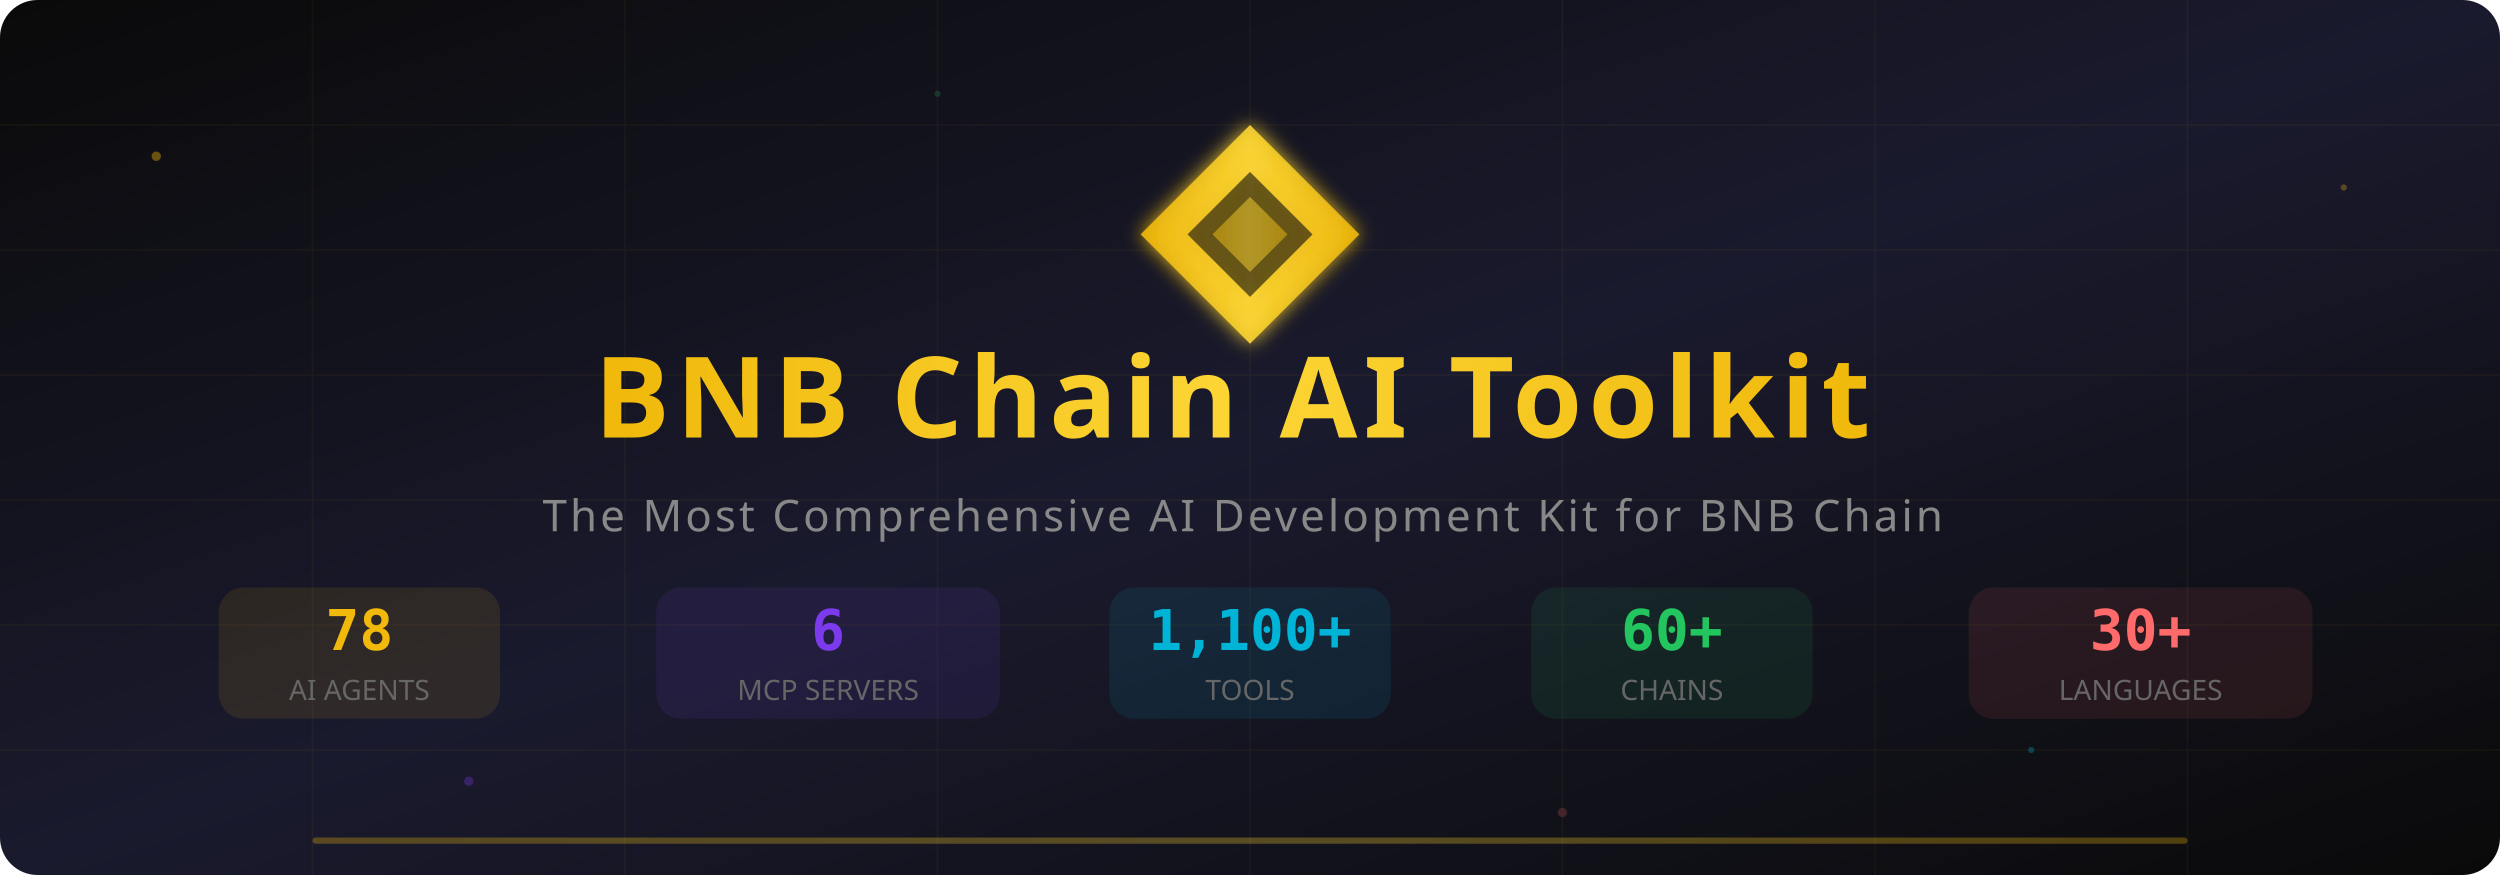
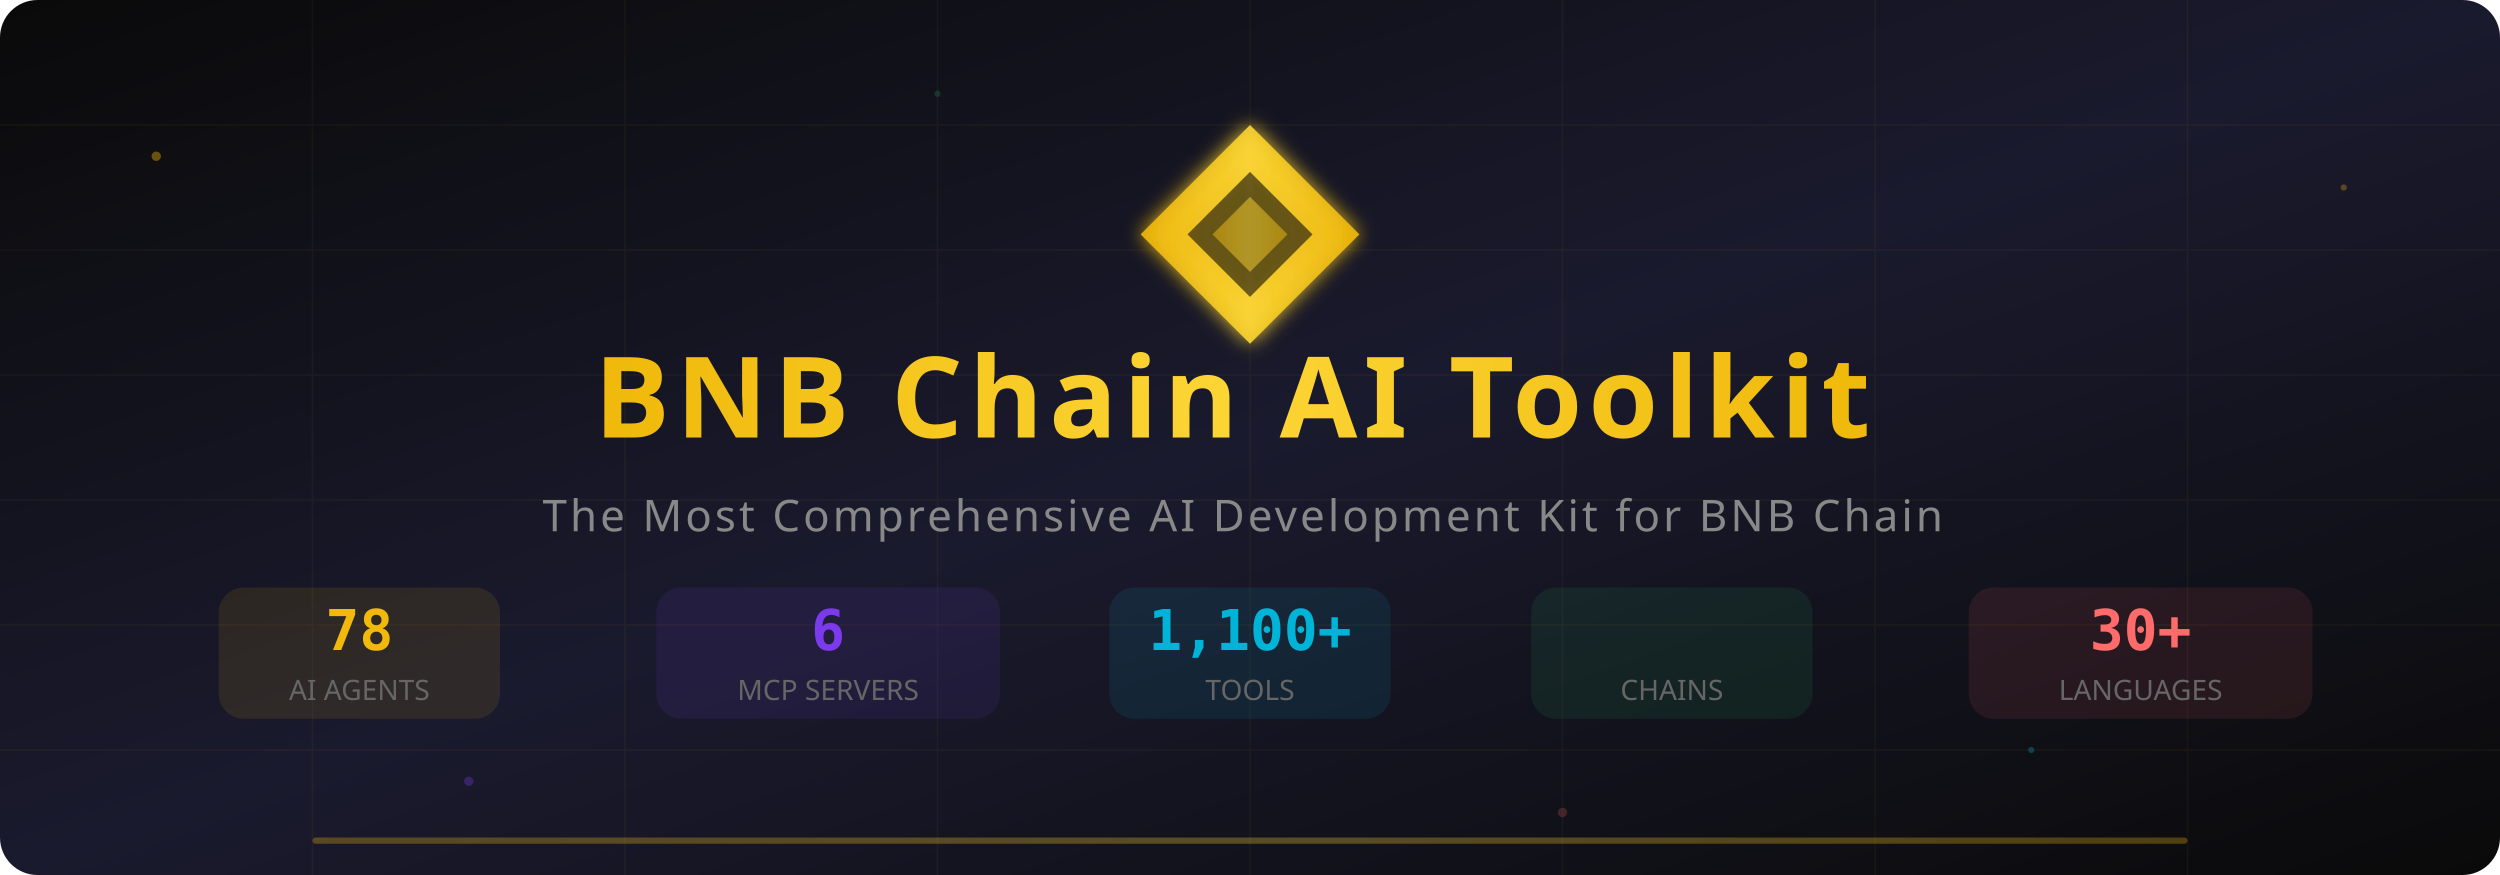
<svg xmlns="http://www.w3.org/2000/svg" viewBox="0 0 800 280" fill="none">
  <defs>
    <linearGradient id="bg" x1="0%" y1="0%" x2="100%" y2="100%">
      <stop offset="0%" style="stop-color:#0a0a0a;stop-opacity:1" />
      <stop offset="50%" style="stop-color:#1a1a2e;stop-opacity:1" />
      <stop offset="100%" style="stop-color:#0a0a0a;stop-opacity:1" />
    </linearGradient>
    <linearGradient id="gold" x1="0%" y1="0%" x2="100%" y2="0%">
      <stop offset="0%" style="stop-color:#F0B90B;stop-opacity:1" />
      <stop offset="50%" style="stop-color:#FCD535;stop-opacity:1" />
      <stop offset="100%" style="stop-color:#F0B90B;stop-opacity:1" />
    </linearGradient>
    <linearGradient id="glow" x1="0%" y1="0%" x2="0%" y2="100%">
      <stop offset="0%" style="stop-color:#F0B90B;stop-opacity:0.3" />
      <stop offset="100%" style="stop-color:#F0B90B;stop-opacity:0" />
    </linearGradient>
    <filter id="blur">
      <feGaussianBlur stdDeviation="2" />
    </filter>
    <filter id="glow-filter">
      <feGaussianBlur stdDeviation="3" result="blur" />
      <feMerge>
        <feMergeNode in="blur" />
        <feMergeNode in="SourceGraphic" />
      </feMerge>
    </filter>
  </defs>
  <rect width="800" height="280" rx="12" fill="url(#bg)" />
  <g opacity="0.05" stroke="#F0B90B" stroke-width="0.5">
    <line x1="0" y1="40" x2="800" y2="40" />
    <line x1="0" y1="80" x2="800" y2="80" />
    <line x1="0" y1="120" x2="800" y2="120" />
    <line x1="0" y1="160" x2="800" y2="160" />
    <line x1="0" y1="200" x2="800" y2="200" />
    <line x1="0" y1="240" x2="800" y2="240" />
    <line x1="100" y1="0" x2="100" y2="280" />
    <line x1="200" y1="0" x2="200" y2="280" />
    <line x1="300" y1="0" x2="300" y2="280" />
    <line x1="400" y1="0" x2="400" y2="280" />
    <line x1="500" y1="0" x2="500" y2="280" />
    <line x1="600" y1="0" x2="600" y2="280" />
    <line x1="700" y1="0" x2="700" y2="280" />
  </g>
  <g transform="translate(400, 75)" filter="url(#glow-filter)">
    <animateTransform attributeName="transform" type="translate" values="400,75;400,70;400,75" dur="3s" repeatCount="indefinite" additive="replace" />
    <polygon points="0,-35 35,0 0,35 -35,0" fill="url(#gold)" opacity="0.9">
      <animate attributeName="opacity" values="0.9;1;0.9" dur="2s" repeatCount="indefinite" />
    </polygon>
    <polygon points="0,-20 20,0 0,20 -20,0" fill="#0a0a0a" opacity="0.6" />
    <polygon points="0,-12 12,0 0,12 -12,0" fill="url(#gold)" opacity="0.5" />
  </g>
  <text x="400" y="140" text-anchor="middle" font-family="'Segoe UI', 'SF Pro Display', system-ui, -apple-system, sans-serif" font-size="36" font-weight="800" fill="url(#gold)" letter-spacing="2">
    BNB Chain AI Toolkit
    <animate attributeName="opacity" values="0;1" dur="1s" fill="freeze" />
  </text>
  <text x="400" y="170" text-anchor="middle" font-family="'Segoe UI', 'SF Pro Display', system-ui, -apple-system, sans-serif" font-size="14" fill="#888" letter-spacing="1">
    The Most Comprehensive AI Development Kit for BNB Chain
    <animate attributeName="opacity" values="0;1" dur="1.5s" fill="freeze" />
  </text>
  <g transform="translate(0, 200)">
    <animate attributeName="opacity" values="0;1" dur="2s" fill="freeze" />
    <g transform="translate(115, 0)">
      <rect x="-45" y="-12" width="90" height="42" rx="8" fill="#F0B90B" opacity="0.1" />
      <text x="0" y="8" text-anchor="middle" font-family="monospace" font-size="18" font-weight="bold" fill="#F0B90B">78</text>
      <text x="0" y="24" text-anchor="middle" font-family="sans-serif" font-size="9" fill="#666">AI AGENTS</text>
    </g>
    <g transform="translate(265, 0)">
      <rect x="-55" y="-12" width="110" height="42" rx="8" fill="#7C3AED" opacity="0.1" />
      <text x="0" y="8" text-anchor="middle" font-family="monospace" font-size="18" font-weight="bold" fill="#7C3AED">6</text>
      <text x="0" y="24" text-anchor="middle" font-family="sans-serif" font-size="9" fill="#666">MCP SERVERS</text>
    </g>
    <g transform="translate(400, 0)">
      <rect x="-45" y="-12" width="90" height="42" rx="8" fill="#00B4D8" opacity="0.1" />
      <text x="0" y="8" text-anchor="middle" font-family="monospace" font-size="18" font-weight="bold" fill="#00B4D8">1,100+</text>
      <text x="0" y="24" text-anchor="middle" font-family="sans-serif" font-size="9" fill="#666">TOOLS</text>
    </g>
    <g transform="translate(535, 0)">
      <rect x="-45" y="-12" width="90" height="42" rx="8" fill="#22C55E" opacity="0.1" />
-       <text x="0" y="8" text-anchor="middle" font-family="monospace" font-size="18" font-weight="bold" fill="#22C55E">60+</text>
+       <text x="0" y="8" text-anchor="middle" font-family="monospace" font-size="18" font-weight="bold" fill="#22C55E" />
      <text x="0" y="24" text-anchor="middle" font-family="sans-serif" font-size="9" fill="#666">CHAINS</text>
    </g>
    <g transform="translate(685, 0)">
      <rect x="-55" y="-12" width="110" height="42" rx="8" fill="#FF6B6B" opacity="0.1" />
      <text x="0" y="8" text-anchor="middle" font-family="monospace" font-size="18" font-weight="bold" fill="#FF6B6B">30+</text>
      <text x="0" y="24" text-anchor="middle" font-family="sans-serif" font-size="9" fill="#666">LANGUAGES</text>
    </g>
  </g>
  <circle cx="50" cy="50" r="1.5" fill="#F0B90B" opacity="0.4">
    <animate attributeName="cy" values="50;30;50" dur="4s" repeatCount="indefinite" />
    <animate attributeName="opacity" values="0.4;0.8;0.4" dur="4s" repeatCount="indefinite" />
  </circle>
  <circle cx="750" cy="60" r="1" fill="#F0B90B" opacity="0.3">
    <animate attributeName="cy" values="60;40;60" dur="3s" repeatCount="indefinite" />
    <animate attributeName="opacity" values="0.3;0.7;0.3" dur="3s" repeatCount="indefinite" />
  </circle>
  <circle cx="150" cy="250" r="1.5" fill="#7C3AED" opacity="0.3">
    <animate attributeName="cx" values="150;170;150" dur="5s" repeatCount="indefinite" />
  </circle>
  <circle cx="650" cy="240" r="1" fill="#00B4D8" opacity="0.3">
    <animate attributeName="cx" values="650;630;650" dur="4s" repeatCount="indefinite" />
  </circle>
  <circle cx="300" cy="30" r="1" fill="#22C55E" opacity="0.2">
    <animate attributeName="cy" values="30;20;30" dur="3.5s" repeatCount="indefinite" />
  </circle>
  <circle cx="500" cy="260" r="1.5" fill="#FF6B6B" opacity="0.2">
    <animate attributeName="cy" values="260;250;260" dur="2.5s" repeatCount="indefinite" />
  </circle>
  <rect x="100" y="268" width="600" height="2" rx="1" fill="url(#gold)" opacity="0.3">
    <animate attributeName="opacity" values="0.3;0.6;0.3" dur="3s" repeatCount="indefinite" />
  </rect>
</svg>
